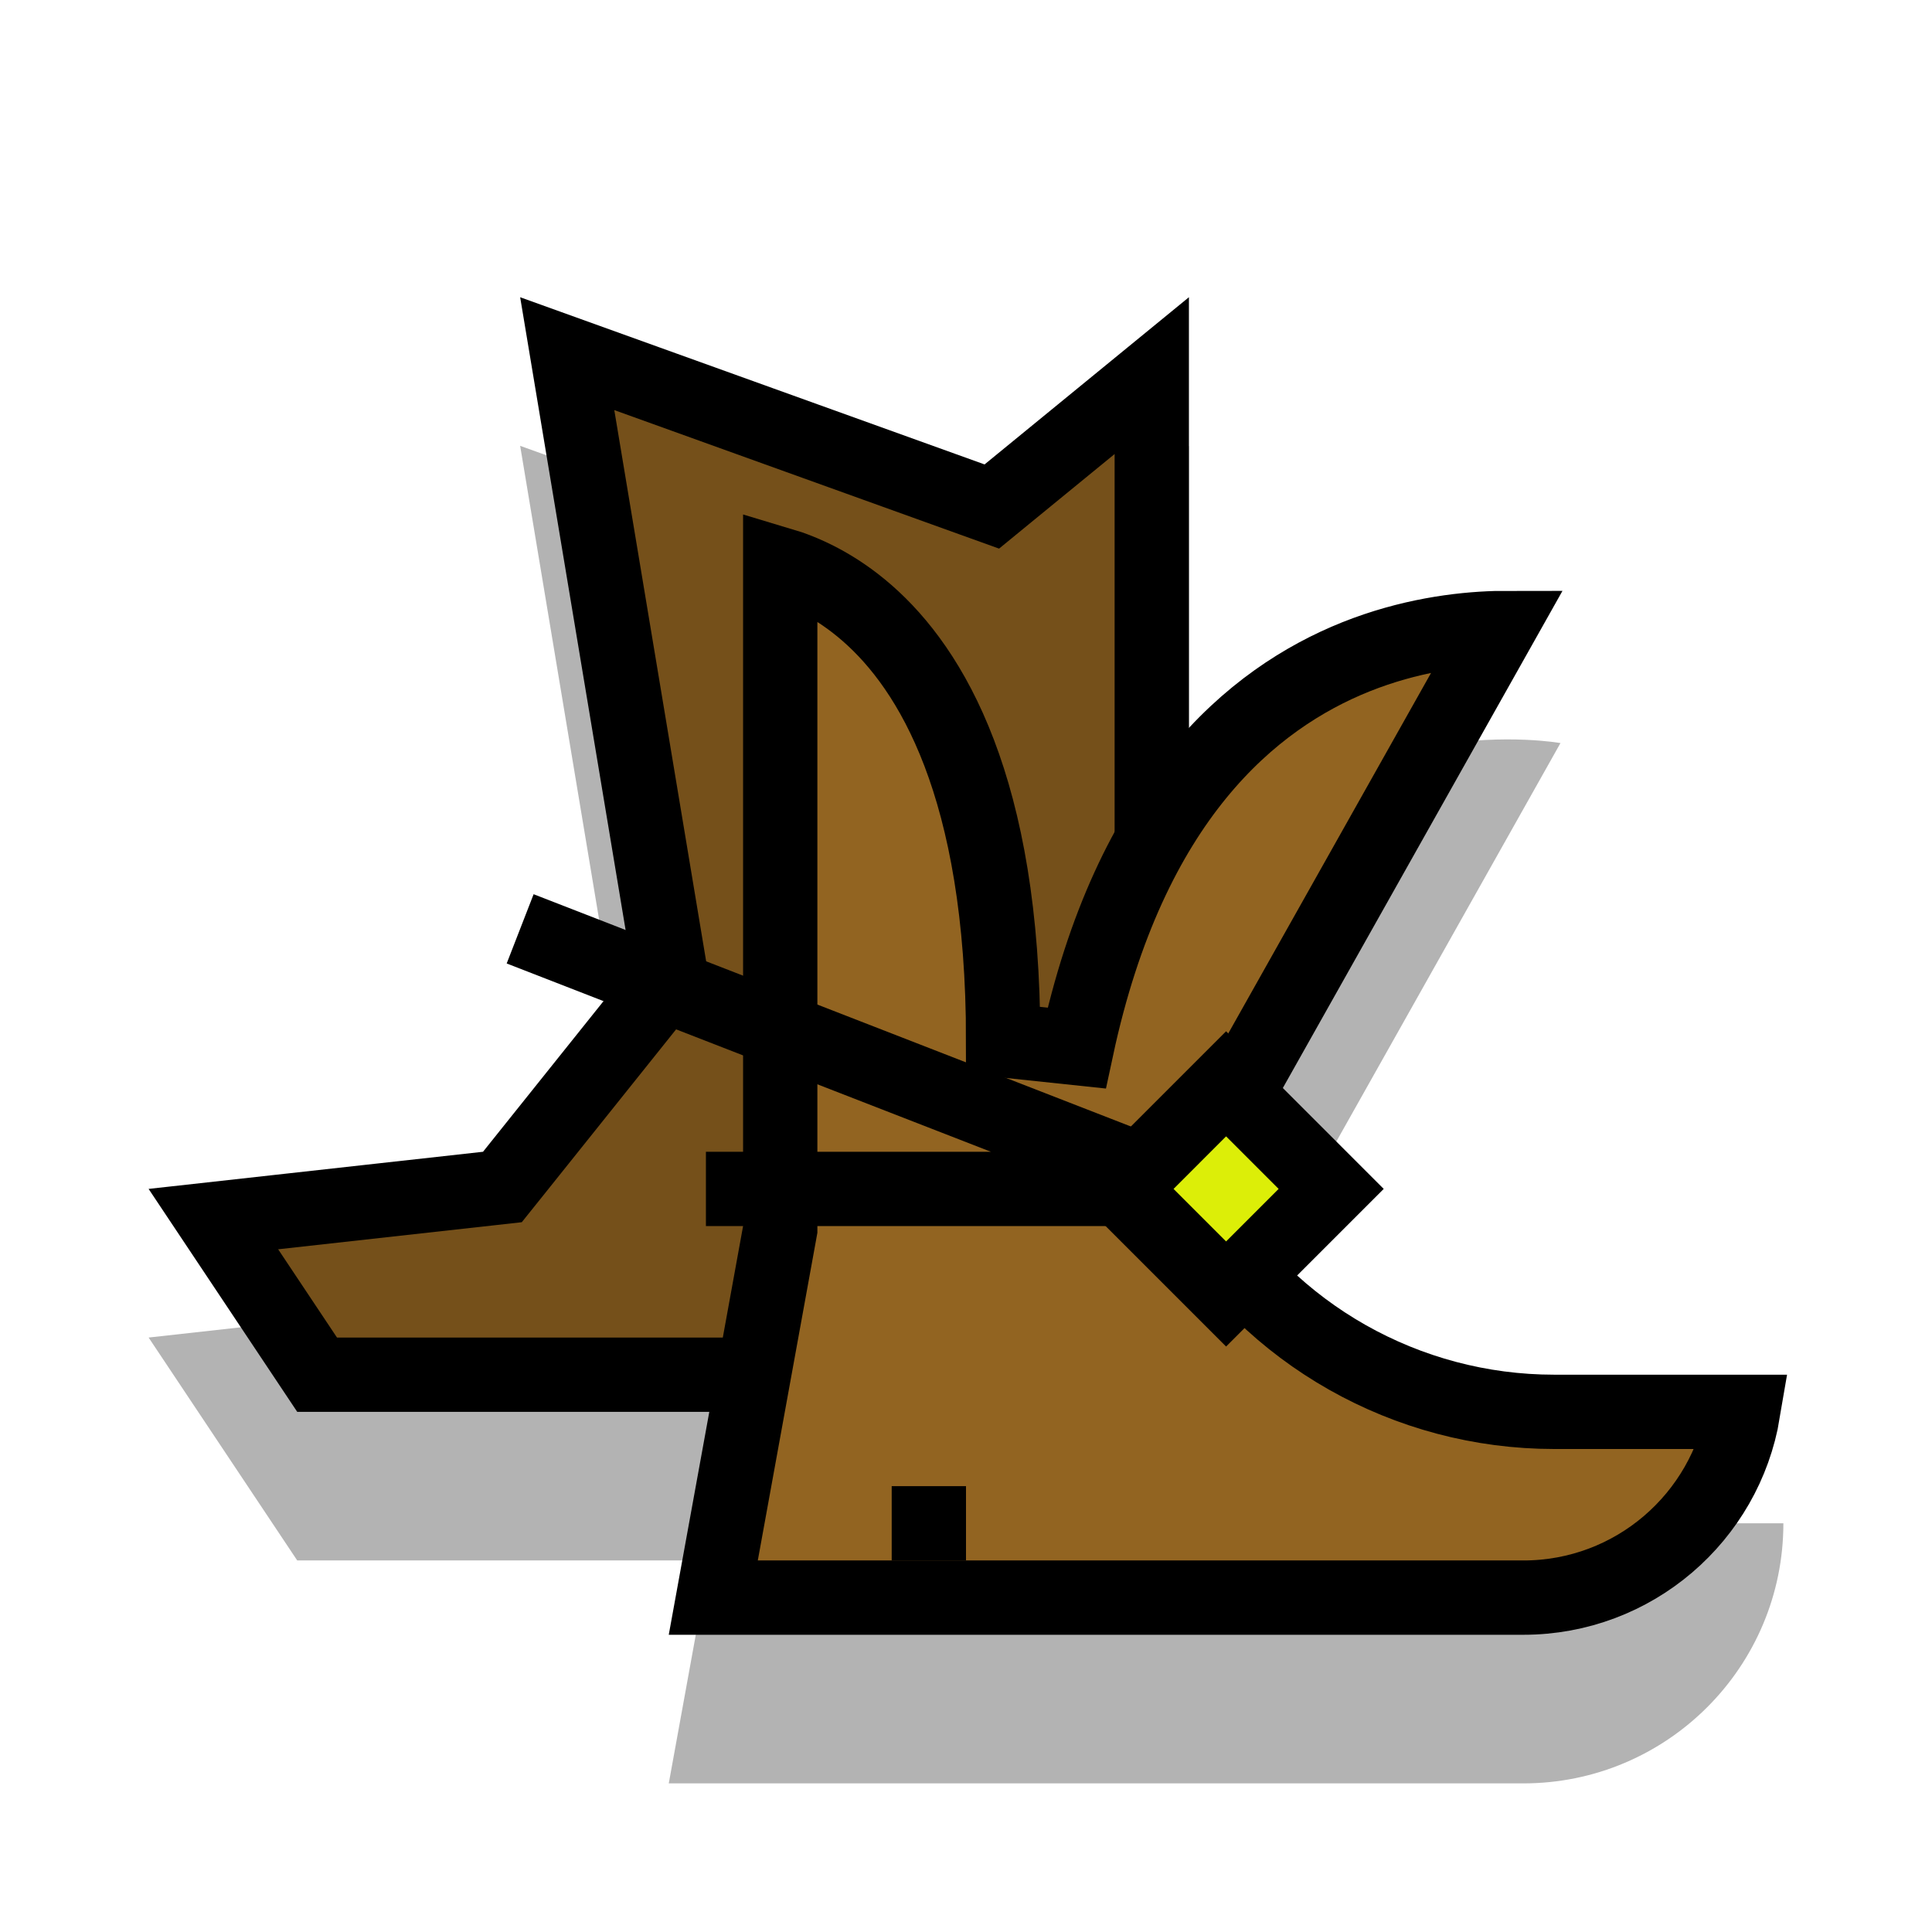
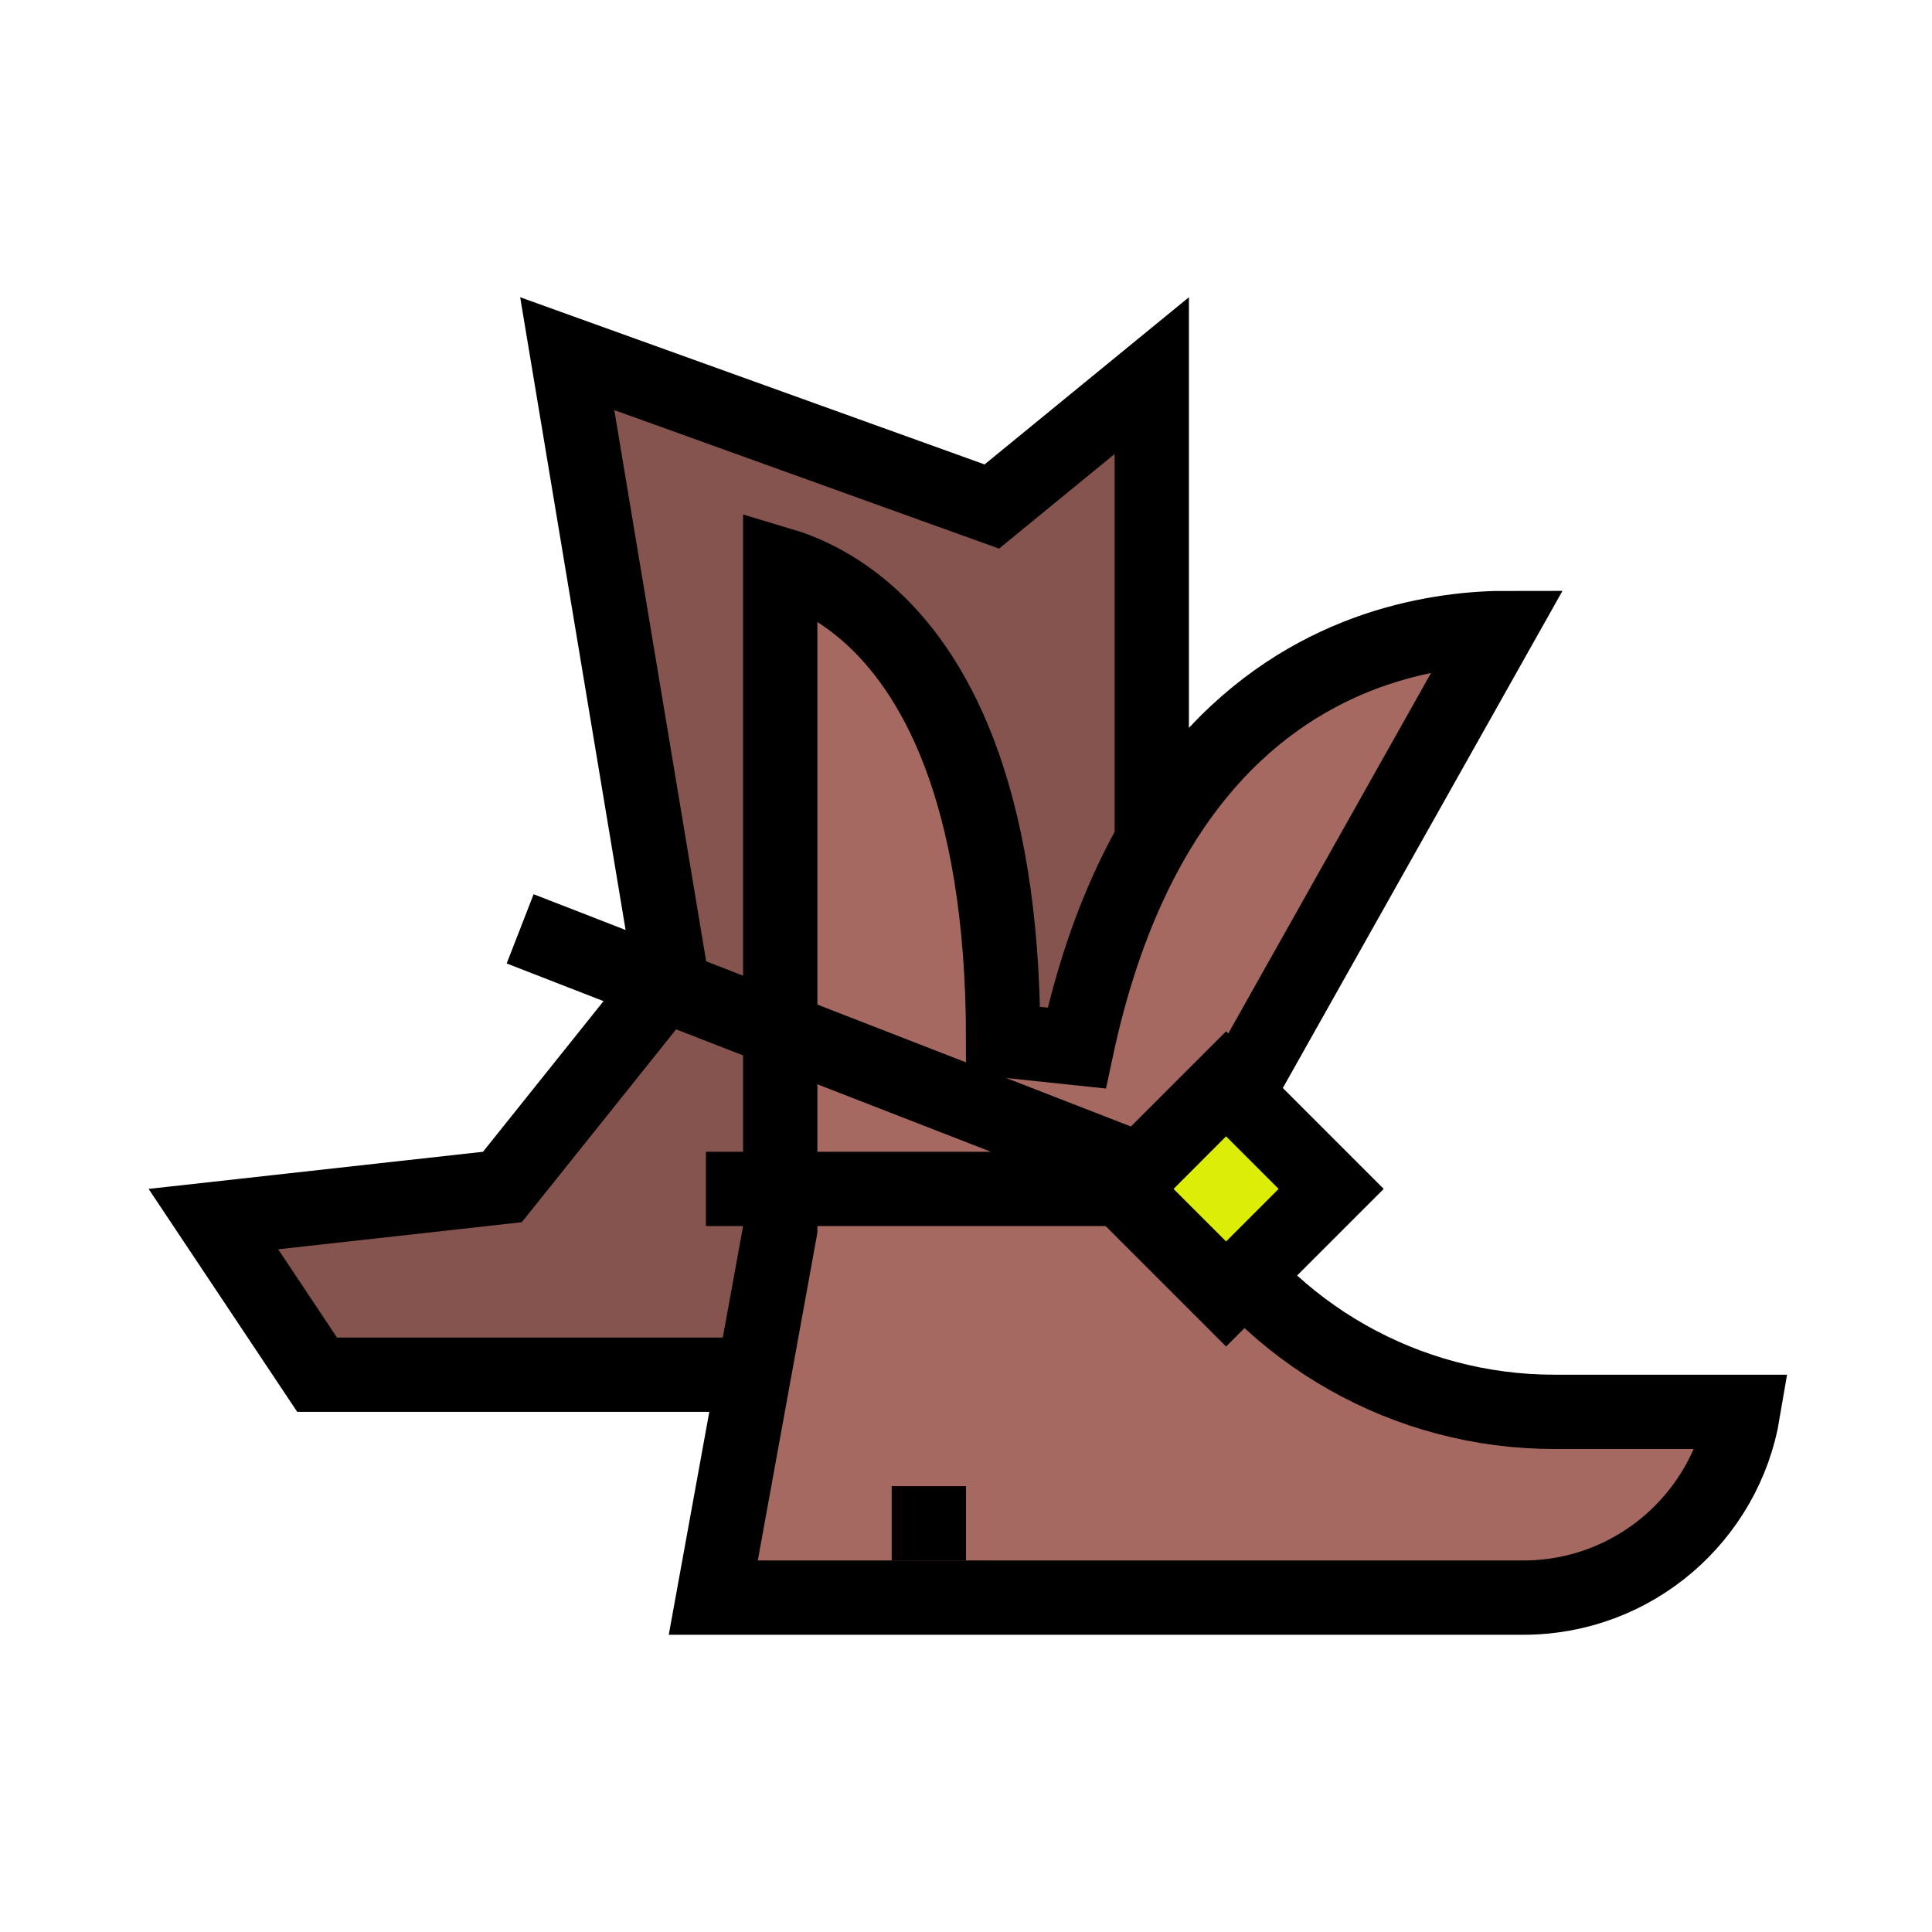
<svg xmlns="http://www.w3.org/2000/svg" width="52" height="52" viewBox="0 0 52 52" fill="none">
-   <path fill-rule="evenodd" clip-rule="evenodd" d="M26.5 16.5L14 12L17 30L13 35L4 36L8 42H19.091L18 48H26H41C44.866 48 48 44.866 48 41H41.831C38.213 41 34.861 39.102 33 36L42 20C42 20 36.311 18.966 32 23.591V12L26.5 16.5Z" fill="#B3B3B3" />
-   <path d="M17.986 25.836L15.267 9.519L26.161 13.441L26.695 13.633L27.133 13.274L31 10.11V37H8.535L5.743 32.812L13.11 31.994L13.522 31.948L13.781 31.625L17.781 26.625L18.06 26.276L17.986 25.836Z" fill="#926421" />
+   <path d="M17.986 25.836L15.267 9.519L26.161 13.441L26.695 13.633L27.133 13.274L31 10.11V37H8.535L5.743 32.812L13.11 31.994L13.522 31.948L13.781 31.625L17.781 26.625L18.06 26.276L17.986 25.836Z" fill="#A66961" />
  <path d="M17.986 25.836L15.267 9.519L26.161 13.441L26.695 13.633L27.133 13.274L31 10.11V37H8.535L5.743 32.812L13.11 31.994L13.522 31.948L13.781 31.625L17.781 26.625L18.06 26.276L17.986 25.836Z" fill="black" fill-opacity="0.2" />
  <path d="M17.986 25.836L15.267 9.519L26.161 13.441L26.695 13.633L27.133 13.274L31 10.11V37H8.535L5.743 32.812L13.11 31.994L13.522 31.948L13.781 31.625L17.781 26.625L18.06 26.276L17.986 25.836Z" stroke="black" stroke-width="2" />
-   <path d="M32.142 32.514L33 32L32.128 31.51L40.344 16.904C40.318 16.904 40.291 16.905 40.263 16.906C39.271 16.935 37.924 17.108 36.496 17.678C33.703 18.796 30.413 21.511 28.978 28.209L27 28C27 21.191 25.061 18.007 23.341 16.503C22.482 15.751 21.632 15.376 21 15.188V33V33.09L20.984 33.179L19.198 43H26H41C43.973 43 46.441 40.838 46.917 38H41.831C37.862 38 34.184 35.918 32.142 32.514Z" fill="#926421" stroke="black" stroke-width="2" />
+   <path d="M28.978 28.209L27 28C27 21.191 25.061 18.007 23.341 16.503C22.482 15.751 21.632 15.376 21 15.188V33V33.09L20.984 33.179L19.198 43H26H41C43.973 43 46.441 40.838 46.917 38H41.831C37.862 38 34.184 35.918 32.142 32.514L31.843 32.016L32.128 31.51L40.344 16.904C40.318 16.904 40.291 16.905 40.263 16.906C39.271 16.935 37.924 17.108 36.496 17.678C33.703 18.796 30.413 21.511 28.978 28.209Z" fill="#A66961" stroke="black" stroke-width="2" />
  <rect x="24" y="40" width="2" height="2" fill="black" />
  <path d="M14 25L32 32H19" stroke="black" stroke-width="2" />
  <rect x="33" y="29.171" width="4" height="4" transform="rotate(45 33 29.1714)" fill="#DCEE08" stroke="black" stroke-width="2" />
</svg>
